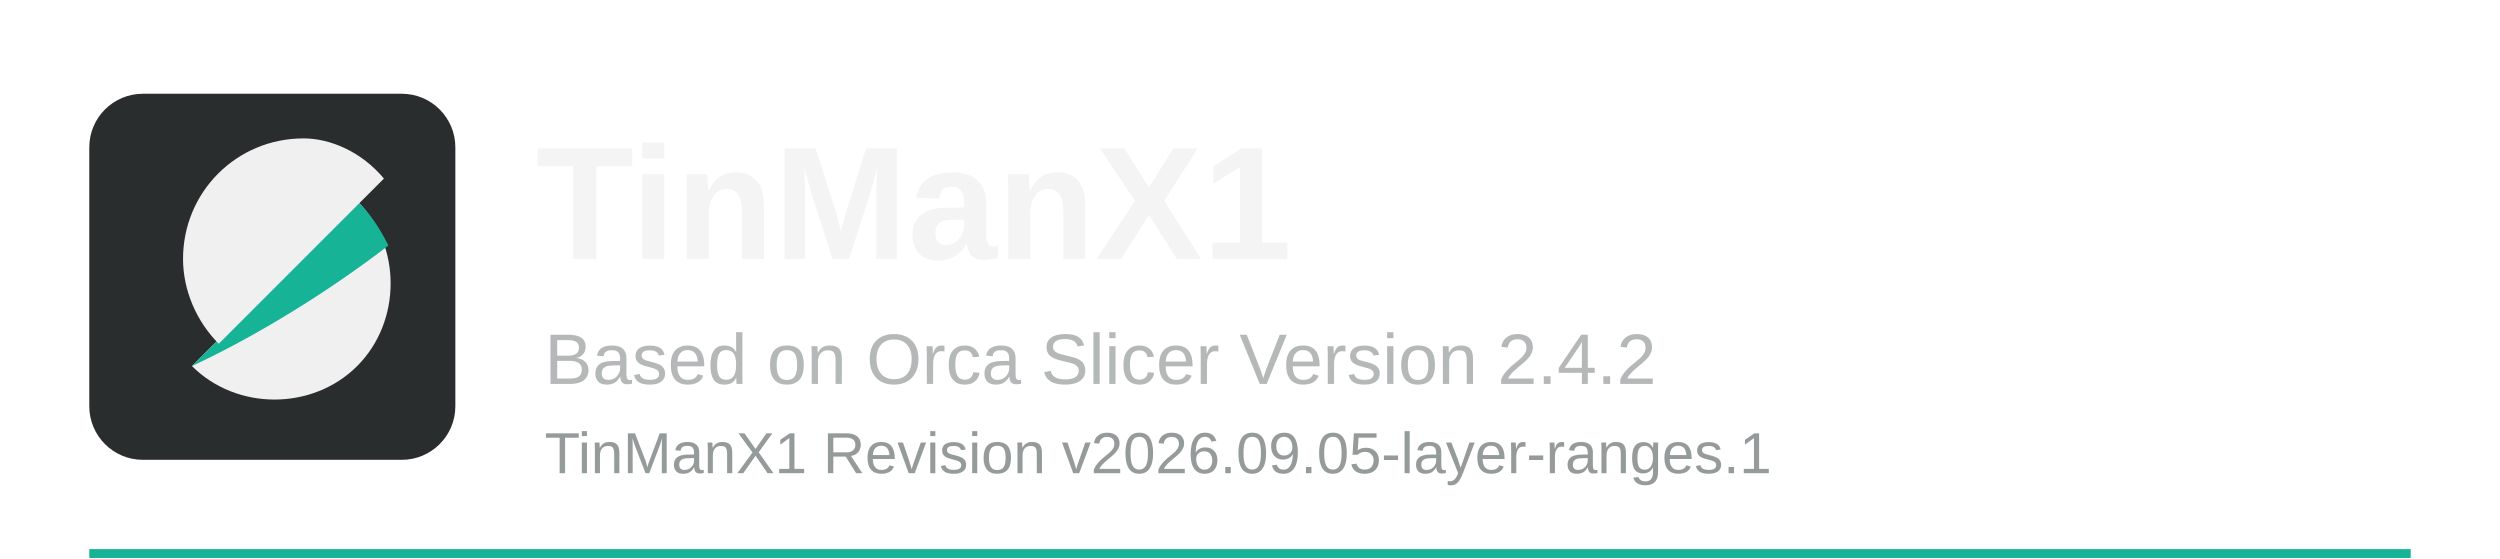
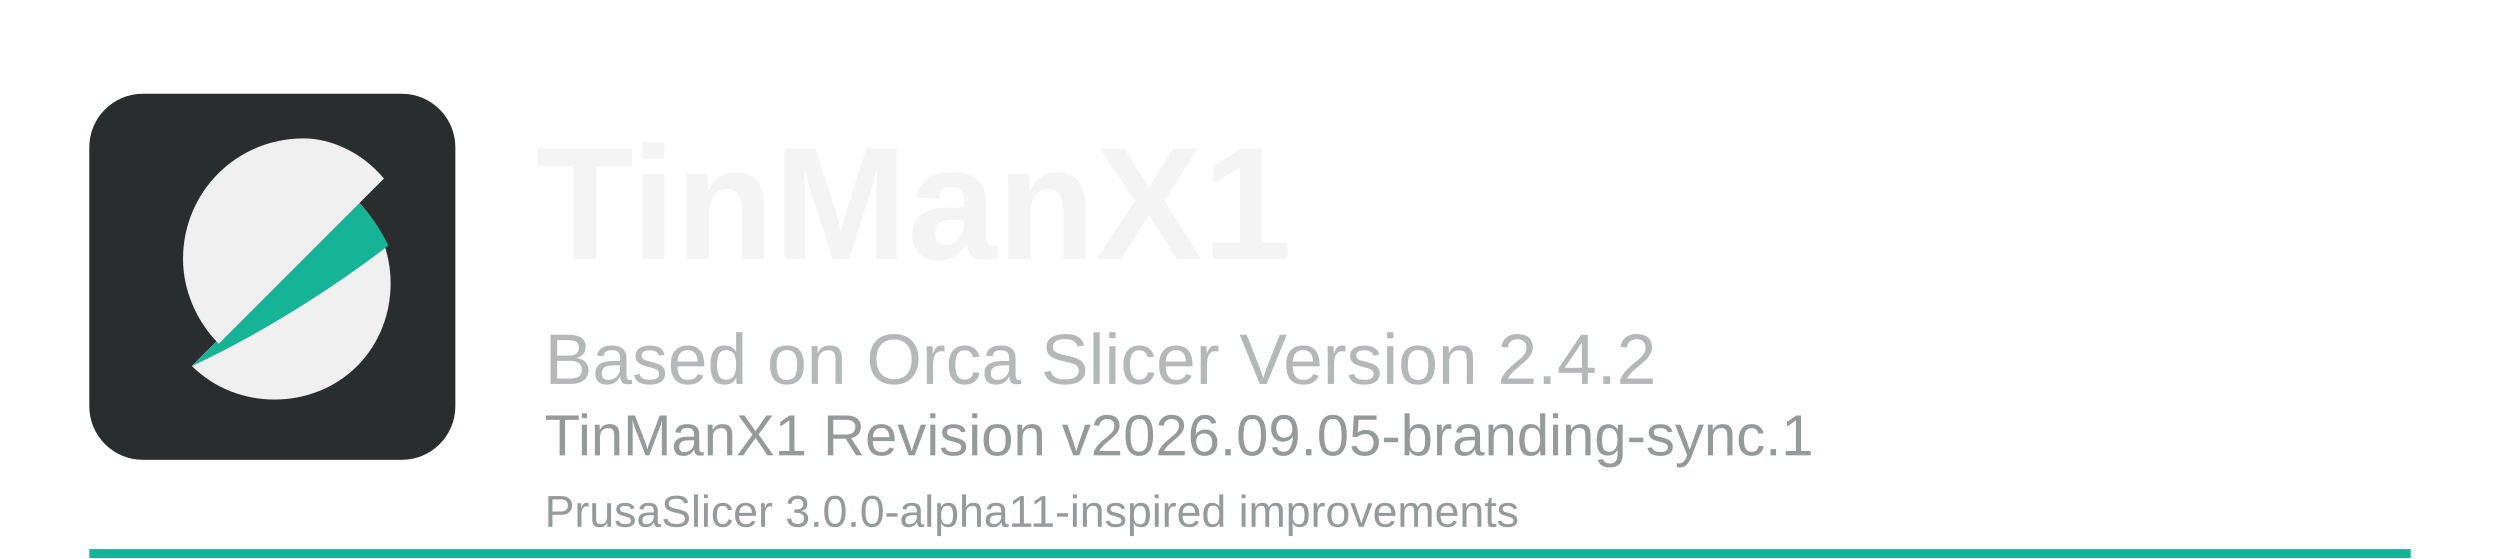
<svg xmlns="http://www.w3.org/2000/svg" width="560" height="125" viewBox="0 0 560 125">
  <rect x="20" y="123" width="520" height="2" fill="#17b397" />
  <rect x="20" y="21" width="82" height="82" rx="12" fill="#2a2d2e" />
  <path d="M43 82c10 10 27 10 37 0s10-27 0-37L43 82z" fill="#f0f0f0" />
  <path d="M80 45L43 82c15-7 31-17 44-27-2-4-4-7-7-10z" fill="#17b397" />
  <path d="M68 31c-15 0-27 12-27 27 0 7 3 14 8 19l37-37c-5-6-12-9-18-9z" fill="#f0f0f0" />
  <text x="120" y="58" font-family="Arial, Helvetica, sans-serif" font-size="36" font-weight="700" fill="#f4f4f4">TinManX1</text>
  <text x="122" y="86" font-family="Arial, Helvetica, sans-serif" font-size="16" fill="#b5b8b8">Based on Orca Slicer Version 2.4.2</text>
-   <text x="122" y="106" font-family="Arial, Helvetica, sans-serif" font-size="13" fill="#959b9b">TinManX1 Revision v2026.09.05-layer-ranges.1</text>
+   <text x="122" y="102" font-family="Arial, Helvetica, sans-serif" font-size="13" fill="#959b9b">TinManX1 Revision v2026.09.05-branding-sync.1</text>
+   <text x="122" y="118" font-family="Arial, Helvetica, sans-serif" font-size="10" fill="#959b9b">PrusaSlicer 3.0.0-alpha11-inspired improvements</text>
</svg>
